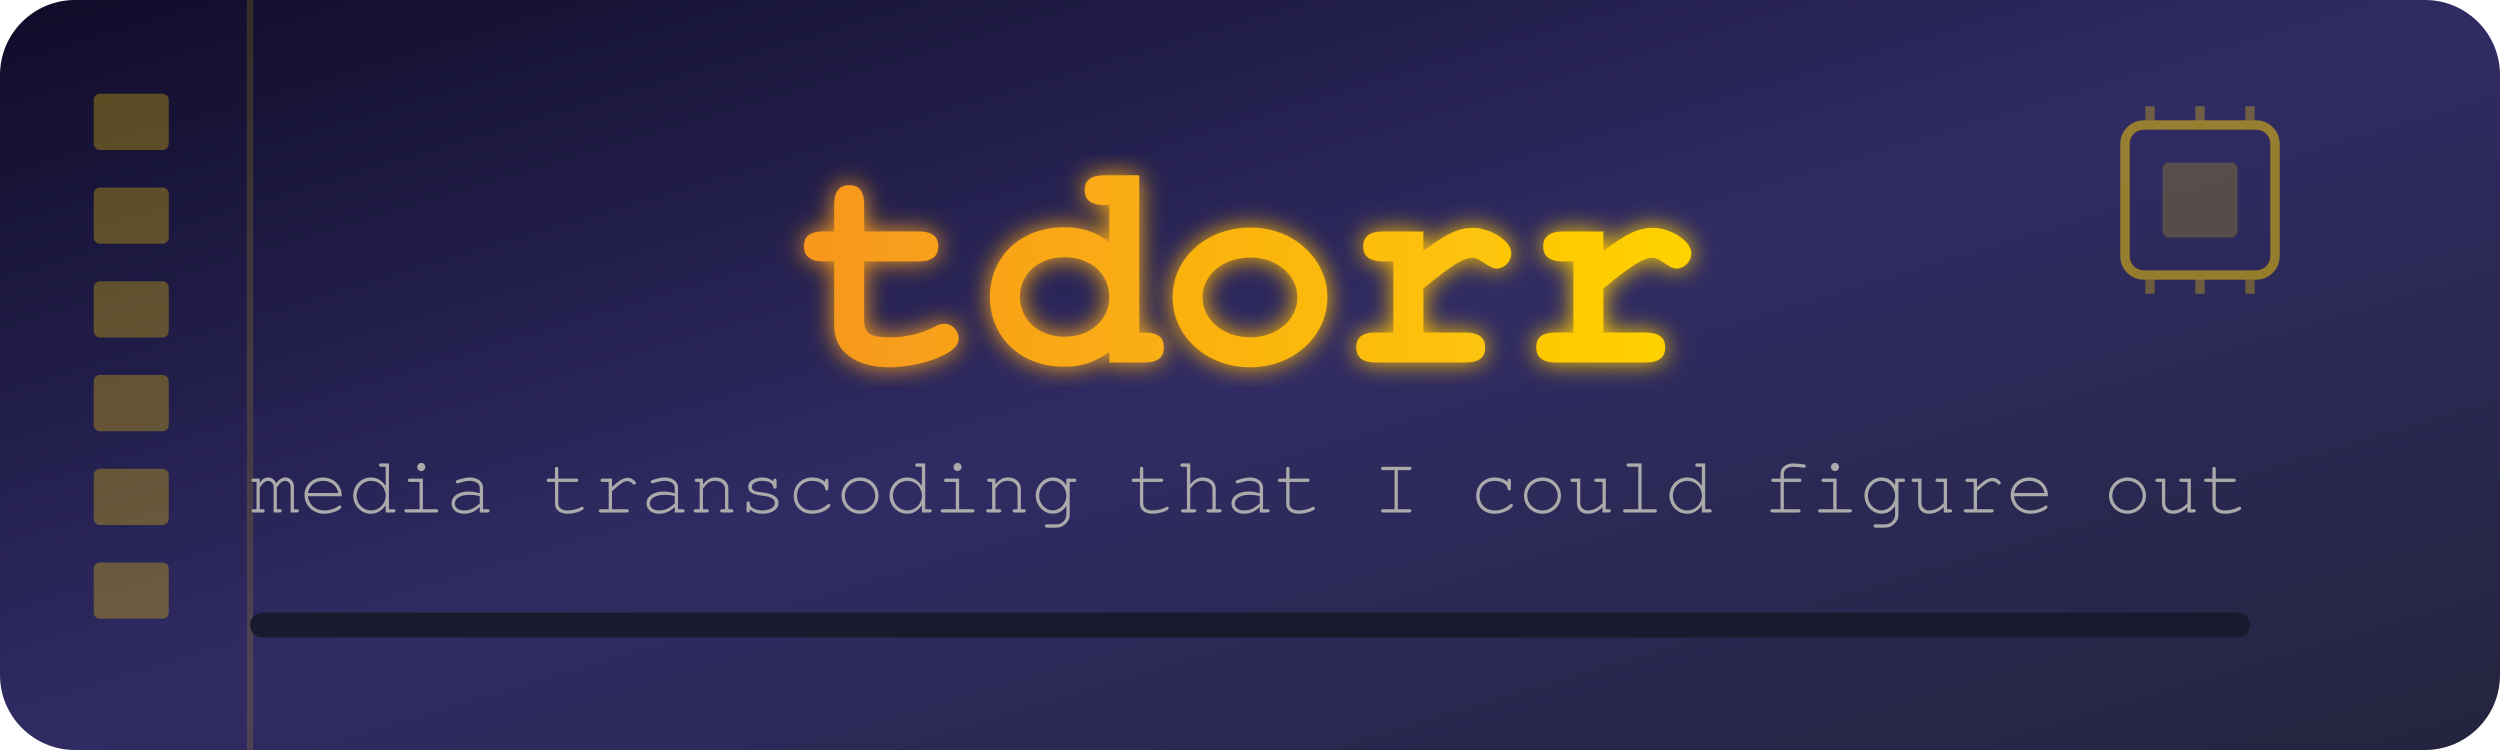
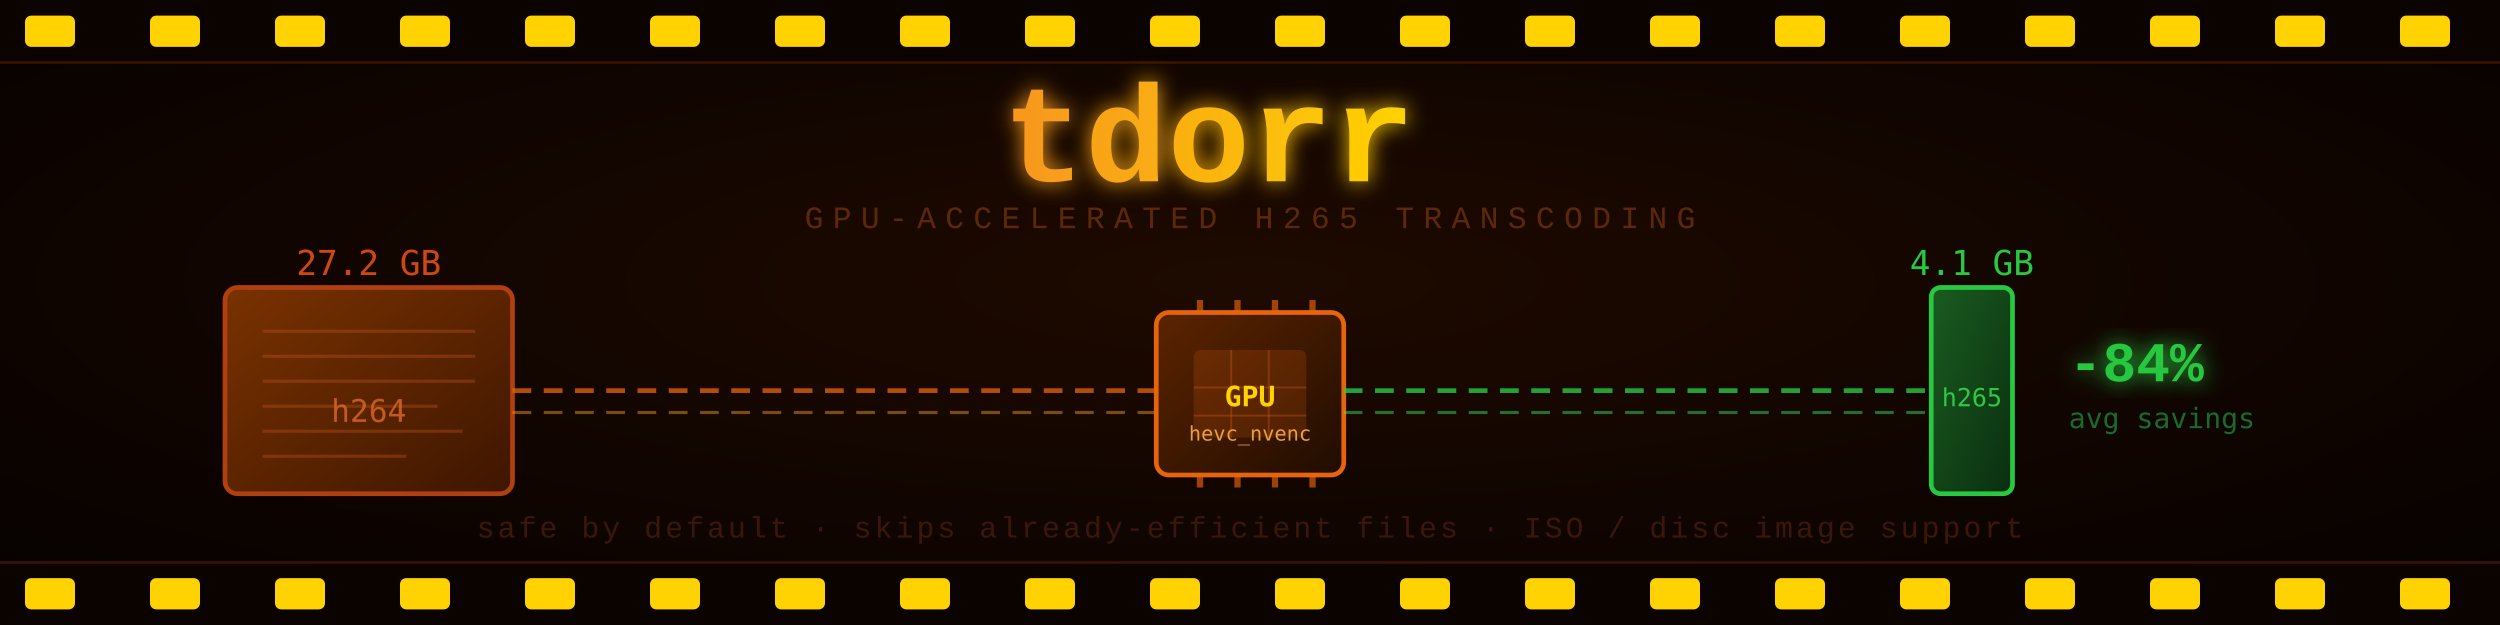
- <svg xmlns="http://www.w3.org/2000/svg" viewBox="0 0 400 120">
+ <svg xmlns="http://www.w3.org/2000/svg" viewBox="0 0 800 200" width="800" height="200">
  <defs>
-     <linearGradient id="bg" x1="0%" y1="0%" x2="100%" y2="100%">
-       <stop offset="0%" style="stop-color:#0f0c29" />
-       <stop offset="50%" style="stop-color:#302b63" />
-       <stop offset="100%" style="stop-color:#24243e" />
+     <radialGradient id="bg" cx="50%" cy="45%" r="70%">
+       <stop offset="0%" stop-color="#1e0a00" />
+       <stop offset="100%" stop-color="#060100" />
+     </radialGradient>
+     <linearGradient id="textGrad" x1="0%" y1="0%" x2="100%" y2="0%">
+       <stop offset="0%" stop-color="#f7971e" />
+       <stop offset="100%" stop-color="#ffd200" />
    </linearGradient>
-     <linearGradient id="text-grad" x1="0%" y1="0%" x2="100%" y2="0%">
-       <stop offset="0%" style="stop-color:#f7971e" />
-       <stop offset="100%" style="stop-color:#ffd200" />
+     <linearGradient id="bigFileGrad" x1="0" y1="0" x2="1" y2="1">
+       <stop offset="0%" stop-color="#7a3200" />
+       <stop offset="100%" stop-color="#3e1600" />
    </linearGradient>
-     <filter id="glow">
-       <feGaussianBlur stdDeviation="2" result="blur" />
+     <linearGradient id="smallFileGrad" x1="0" y1="0" x2="1" y2="1">
+       <stop offset="0%" stop-color="#1a5c20" />
+       <stop offset="100%" stop-color="#0a2e10" />
+     </linearGradient>
+     <linearGradient id="gpuGrad" x1="0" y1="0" x2="1" y2="1">
+       <stop offset="0%" stop-color="#5c2400" />
+       <stop offset="100%" stop-color="#200c00" />
+     </linearGradient>
+     <filter id="glow" x="-40%" y="-40%" width="180%" height="180%">
+       <feGaussianBlur stdDeviation="3.5" result="blur" />
+       <feMerge>
+         <feMergeNode in="blur" />
+         <feMergeNode in="SourceGraphic" />
+       </feMerge>
+     </filter>
+     <filter id="softGlow" x="-60%" y="-60%" width="220%" height="220%">
+       <feGaussianBlur stdDeviation="7" result="blur" />
      <feMerge>
        <feMergeNode in="blur" />
        <feMergeNode in="SourceGraphic" />
      </feMerge>
    </filter>
  </defs>
-   <rect width="400" height="120" rx="12" fill="url(#bg)" />
-   <g opacity="0.3">
-     <rect x="15" y="15" width="12" height="9" rx="1" fill="#ffd200">
-       <animate attributeName="opacity" values="0.2;0.6;0.2" dur="3s" repeatCount="indefinite" />
+   <style>
+     @keyframes flowRight {
+       to { stroke-dashoffset: -10; }
+     }
+     @keyframes gpuPulse {
+       0%, 100% { opacity: 0.75; }
+       50%       { opacity: 1;    }
+     }
+     @keyframes scanline {
+       0%   { x: -10px; opacity: 0;    }
+       8%   { opacity: 0.18; }
+       92%  { opacity: 0.18; }
+       100% { x: 810px; opacity: 0;    }
+     }
+     @keyframes titleFlicker {
+       0%, 100% { opacity: 1;   }
+       48%      { opacity: 1;   }
+       50%      { opacity: 0.82;}
+       52%      { opacity: 1;   }
+     }
+     @keyframes sprocketA {
+       0%, 100% { opacity: 0.18; }
+       50%      { opacity: 0.55; }
+     }
+     @keyframes sprocketB {
+       0%, 100% { opacity: 0.55; }
+       50%      { opacity: 0.18; }
+     }
+     .flow-a { stroke-dasharray: 6 4; animation: flowRight 0.55s linear infinite; }
+     .flow-b { stroke-dasharray: 6 4; animation: flowRight 0.55s linear infinite 0.28s; }
+     .gpu    { animation: gpuPulse 2.2s ease-in-out infinite; }
+     .sa     { animation: sprocketA 2.4s ease-in-out infinite; }
+     .sb     { animation: sprocketB 2.4s ease-in-out infinite; }
+   </style>
+   <rect width="800" height="200" fill="url(#bg)" />
+   <rect x="0" y="0" width="800" height="20" fill="#0b0300" opacity="0.95" />
+   <rect x="0" y="180" width="800" height="20" fill="#0b0300" opacity="0.95" />
+   <line x1="0" y1="20" x2="800" y2="20" stroke="#3a1400" stroke-width="0.8" />
+   <line x1="0" y1="180" x2="800" y2="180" stroke="#3a1400" stroke-width="0.8" />
+   <rect class="sa" x="8" y="5" width="16" height="10" rx="2" fill="#ffd200" />
+   <rect class="sb" x="48" y="5" width="16" height="10" rx="2" fill="#ffd200" />
+   <rect class="sa" x="88" y="5" width="16" height="10" rx="2" fill="#ffd200" />
+   <rect class="sb" x="128" y="5" width="16" height="10" rx="2" fill="#ffd200" />
+   <rect class="sa" x="168" y="5" width="16" height="10" rx="2" fill="#ffd200" />
+   <rect class="sb" x="208" y="5" width="16" height="10" rx="2" fill="#ffd200" />
+   <rect class="sa" x="248" y="5" width="16" height="10" rx="2" fill="#ffd200" />
+   <rect class="sb" x="288" y="5" width="16" height="10" rx="2" fill="#ffd200" />
+   <rect class="sa" x="328" y="5" width="16" height="10" rx="2" fill="#ffd200" />
+   <rect class="sb" x="368" y="5" width="16" height="10" rx="2" fill="#ffd200" />
+   <rect class="sa" x="408" y="5" width="16" height="10" rx="2" fill="#ffd200" />
+   <rect class="sb" x="448" y="5" width="16" height="10" rx="2" fill="#ffd200" />
+   <rect class="sa" x="488" y="5" width="16" height="10" rx="2" fill="#ffd200" />
+   <rect class="sb" x="528" y="5" width="16" height="10" rx="2" fill="#ffd200" />
+   <rect class="sa" x="568" y="5" width="16" height="10" rx="2" fill="#ffd200" />
+   <rect class="sb" x="608" y="5" width="16" height="10" rx="2" fill="#ffd200" />
+   <rect class="sa" x="648" y="5" width="16" height="10" rx="2" fill="#ffd200" />
+   <rect class="sb" x="688" y="5" width="16" height="10" rx="2" fill="#ffd200" />
+   <rect class="sa" x="728" y="5" width="16" height="10" rx="2" fill="#ffd200" />
+   <rect class="sb" x="768" y="5" width="16" height="10" rx="2" fill="#ffd200" />
+   <rect class="sb" x="8" y="185" width="16" height="10" rx="2" fill="#ffd200" />
+   <rect class="sa" x="48" y="185" width="16" height="10" rx="2" fill="#ffd200" />
+   <rect class="sb" x="88" y="185" width="16" height="10" rx="2" fill="#ffd200" />
+   <rect class="sa" x="128" y="185" width="16" height="10" rx="2" fill="#ffd200" />
+   <rect class="sb" x="168" y="185" width="16" height="10" rx="2" fill="#ffd200" />
+   <rect class="sa" x="208" y="185" width="16" height="10" rx="2" fill="#ffd200" />
+   <rect class="sb" x="248" y="185" width="16" height="10" rx="2" fill="#ffd200" />
+   <rect class="sa" x="288" y="185" width="16" height="10" rx="2" fill="#ffd200" />
+   <rect class="sb" x="328" y="185" width="16" height="10" rx="2" fill="#ffd200" />
+   <rect class="sa" x="368" y="185" width="16" height="10" rx="2" fill="#ffd200" />
+   <rect class="sb" x="408" y="185" width="16" height="10" rx="2" fill="#ffd200" />
+   <rect class="sa" x="448" y="185" width="16" height="10" rx="2" fill="#ffd200" />
+   <rect class="sb" x="488" y="185" width="16" height="10" rx="2" fill="#ffd200" />
+   <rect class="sa" x="528" y="185" width="16" height="10" rx="2" fill="#ffd200" />
+   <rect class="sb" x="568" y="185" width="16" height="10" rx="2" fill="#ffd200" />
+   <rect class="sa" x="608" y="185" width="16" height="10" rx="2" fill="#ffd200" />
+   <rect class="sb" x="648" y="185" width="16" height="10" rx="2" fill="#ffd200" />
+   <rect class="sa" x="688" y="185" width="16" height="10" rx="2" fill="#ffd200" />
+   <rect class="sb" x="728" y="185" width="16" height="10" rx="2" fill="#ffd200" />
+   <rect class="sa" x="768" y="185" width="16" height="10" rx="2" fill="#ffd200" />
+   <rect y="20" width="4" height="160" fill="#ffd200" opacity="0">
+     <animate attributeName="x" values="-10;810" dur="5s" ease="ease-in-out" repeatCount="indefinite" />
+     <animate attributeName="opacity" values="0;0;0.16;0.16;0" keyTimes="0;0.04;0.08;0.92;1" dur="5s" repeatCount="indefinite" />
+   </rect>
+   <text x="400" y="58" text-anchor="middle" font-family="'Courier New', Courier, monospace" font-size="44" font-weight="bold" fill="url(#textGrad)" filter="url(#glow)">
+     tdorr
+     <animate attributeName="opacity" values="1;1;0.82;1;1" keyTimes="0;0.45;0.5;0.55;1" dur="6s" repeatCount="indefinite" />
+   </text>
+   <text x="400" y="73" text-anchor="middle" font-family="'Courier New', Courier, monospace" font-size="10" letter-spacing="3" fill="#5c2808">
+     GPU-ACCELERATED H265 TRANSCODING
+   </text>
+   <text x="118" y="88" text-anchor="middle" font-family="monospace" font-size="11" fill="#d04810">27.2 GB</text>
+   <rect x="72" y="92" width="92" height="66" rx="4" fill="url(#bigFileGrad)" stroke="#b04010" stroke-width="1.5">
+     <animate attributeName="stroke-opacity" values="0.5;1;0.5" dur="3s" repeatCount="indefinite" />
+   </rect>
+   <line x1="84" y1="106" x2="152" y2="106" stroke="#c05818" stroke-width="1" opacity="0.35" />
+   <line x1="84" y1="114" x2="152" y2="114" stroke="#c05818" stroke-width="1" opacity="0.35" />
+   <line x1="84" y1="122" x2="152" y2="122" stroke="#c05818" stroke-width="1" opacity="0.35" />
+   <line x1="84" y1="130" x2="140" y2="130" stroke="#c05818" stroke-width="1" opacity="0.35" />
+   <line x1="84" y1="138" x2="148" y2="138" stroke="#c05818" stroke-width="1" opacity="0.35" />
+   <line x1="84" y1="146" x2="130" y2="146" stroke="#c05818" stroke-width="1" opacity="0.35" />
+   <text x="118" y="135" text-anchor="middle" font-family="monospace" font-size="10" fill="#e06828" opacity="0.8">h264</text>
+   <line x1="164" y1="125" x2="370" y2="125" class="flow-a" stroke="#e8640a" stroke-width="1.5" opacity="0.75" />
+   <line x1="164" y1="132" x2="370" y2="132" class="flow-b" stroke="#f5a020" stroke-width="1" opacity="0.45" />
+   <g class="gpu">
+     <rect x="370" y="100" width="60" height="52" rx="4" fill="url(#gpuGrad)" stroke="#e8640a" stroke-width="1.5" />
+     <rect x="382" y="112" width="36" height="28" rx="2" fill="#e8640a" opacity="0.18">
+       <animate attributeName="opacity" values="0.10;0.28;0.10" dur="1.5s" repeatCount="indefinite" />
    </rect>
-     <rect x="15" y="30" width="12" height="9" rx="1" fill="#ffd200">
-       <animate attributeName="opacity" values="0.6;0.2;0.6" dur="3s" repeatCount="indefinite" />
-     </rect>
-     <rect x="15" y="45" width="12" height="9" rx="1" fill="#ffd200">
-       <animate attributeName="opacity" values="0.2;0.6;0.2" dur="3s" repeatCount="indefinite" begin="0.5s" />
-     </rect>
-     <rect x="15" y="60" width="12" height="9" rx="1" fill="#ffd200">
-       <animate attributeName="opacity" values="0.6;0.2;0.6" dur="3s" repeatCount="indefinite" begin="0.5s" />
-     </rect>
-     <rect x="15" y="75" width="12" height="9" rx="1" fill="#ffd200">
-       <animate attributeName="opacity" values="0.2;0.6;0.2" dur="3s" repeatCount="indefinite" begin="1s" />
-     </rect>
-     <rect x="15" y="90" width="12" height="9" rx="1" fill="#ffd200">
-       <animate attributeName="opacity" values="0.6;0.2;0.6" dur="3s" repeatCount="indefinite" begin="1s" />
-     </rect>
+     <line x1="394" y1="112" x2="394" y2="140" stroke="#e8640a" stroke-width="0.6" opacity="0.3" />
+     <line x1="406" y1="112" x2="406" y2="140" stroke="#e8640a" stroke-width="0.6" opacity="0.3" />
+     <line x1="382" y1="124" x2="418" y2="124" stroke="#e8640a" stroke-width="0.6" opacity="0.3" />
+     <line x1="382" y1="133" x2="418" y2="133" stroke="#e8640a" stroke-width="0.6" opacity="0.3" />
+     <line x1="384" y1="96" x2="384" y2="100" stroke="#e8640a" stroke-width="2" opacity="0.65" />
+     <line x1="396" y1="96" x2="396" y2="100" stroke="#e8640a" stroke-width="2" opacity="0.65" />
+     <line x1="408" y1="96" x2="408" y2="100" stroke="#e8640a" stroke-width="2" opacity="0.65" />
+     <line x1="420" y1="96" x2="420" y2="100" stroke="#e8640a" stroke-width="2" opacity="0.65" />
+     <line x1="384" y1="152" x2="384" y2="156" stroke="#e8640a" stroke-width="2" opacity="0.65" />
+     <line x1="396" y1="152" x2="396" y2="156" stroke="#e8640a" stroke-width="2" opacity="0.65" />
+     <line x1="408" y1="152" x2="408" y2="156" stroke="#e8640a" stroke-width="2" opacity="0.65" />
+     <line x1="420" y1="152" x2="420" y2="156" stroke="#e8640a" stroke-width="2" opacity="0.65" />
+     <text x="400" y="130" text-anchor="middle" font-family="monospace" font-size="9" fill="#ffd200" font-weight="bold">GPU</text>
+     <text x="400" y="141" text-anchor="middle" font-family="monospace" font-size="6.5" fill="#e8a040">hevc_nvenc</text>
  </g>
-   <text x="200" y="58" text-anchor="middle" font-family="monospace, Courier" font-size="48" font-weight="bold" fill="url(#text-grad)" filter="url(#glow)">
-     tdorr
+   <line x1="430" y1="125" x2="618" y2="125" class="flow-a" stroke="#28c840" stroke-width="1.5" opacity="0.8" />
+   <line x1="430" y1="132" x2="618" y2="132" class="flow-b" stroke="#40e858" stroke-width="1" opacity="0.45" />
+   <text x="631" y="88" text-anchor="middle" font-family="monospace" font-size="11" fill="#28c840">4.1 GB</text>
+   <rect x="618" y="92" width="26" height="66" rx="3" fill="url(#smallFileGrad)" stroke="#28c840" stroke-width="1.5">
+     <animate attributeName="stroke-opacity" values="0.5;1;0.5" dur="3s" repeatCount="indefinite" begin="0.7s" />
+   </rect>
+   <text x="631" y="130" text-anchor="middle" font-family="monospace" font-size="8" fill="#30d848" opacity="0.9">h265</text>
+   <text x="662" y="122" font-family="'Courier New', Courier, monospace" font-size="18" font-weight="bold" fill="#28c840" filter="url(#glow)">-84%</text>
+   <text x="662" y="137" font-family="monospace" font-size="9" fill="#1a6a28">avg savings</text>
+   <text x="400" y="172" text-anchor="middle" font-family="'Courier New', Courier, monospace" font-size="9.5" fill="#3a1808" letter-spacing="1">
+     safe by default  ·  skips already-efficient files  ·  ISO / disc image support
  </text>
-   <text x="200" y="82" text-anchor="middle" font-family="monospace, Courier" font-size="13" fill="#aaa">
-     media transcoding that I could figure out
-   </text>
-   <line x1="40" y1="0" x2="40" y2="120" stroke="#ffd200" stroke-width="1" opacity="0.15">
-     <animate attributeName="x1" values="40;380;40" dur="4s" repeatCount="indefinite" />
-     <animate attributeName="x2" values="40;380;40" dur="4s" repeatCount="indefinite" />
-     <animate attributeName="opacity" values="0;0.25;0" dur="4s" repeatCount="indefinite" />
-   </line>
-   <g transform="translate(340, 20)" opacity="0.5">
-     <rect x="0" y="0" width="24" height="24" rx="3" fill="none" stroke="#ffd200" stroke-width="1.5">
-       <animate attributeName="stroke-opacity" values="0.3;0.8;0.3" dur="2s" repeatCount="indefinite" />
-     </rect>
-     <rect x="6" y="6" width="12" height="12" rx="1" fill="#ffd200" opacity="0.4">
-       <animate attributeName="opacity" values="0.2;0.6;0.2" dur="2s" repeatCount="indefinite" />
-     </rect>
-     <line x1="4" y1="-3" x2="4" y2="0" stroke="#ffd200" stroke-width="1.5" opacity="0.6" />
-     <line x1="12" y1="-3" x2="12" y2="0" stroke="#ffd200" stroke-width="1.5" opacity="0.6" />
-     <line x1="20" y1="-3" x2="20" y2="0" stroke="#ffd200" stroke-width="1.5" opacity="0.6" />
-     <line x1="4" y1="24" x2="4" y2="27" stroke="#ffd200" stroke-width="1.5" opacity="0.6" />
-     <line x1="12" y1="24" x2="12" y2="27" stroke="#ffd200" stroke-width="1.5" opacity="0.6" />
-     <line x1="20" y1="24" x2="20" y2="27" stroke="#ffd200" stroke-width="1.5" opacity="0.6" />
-   </g>
-   <rect x="40" y="98" width="320" height="4" rx="2" fill="#1a1a2e" />
-   <rect x="40" y="98" width="0" height="4" rx="2" fill="url(#text-grad)">
-     <animate attributeName="width" values="0;320;320;0" dur="6s" keyTimes="0;0.6;0.9;1" repeatCount="indefinite" />
-   </rect>
</svg>
